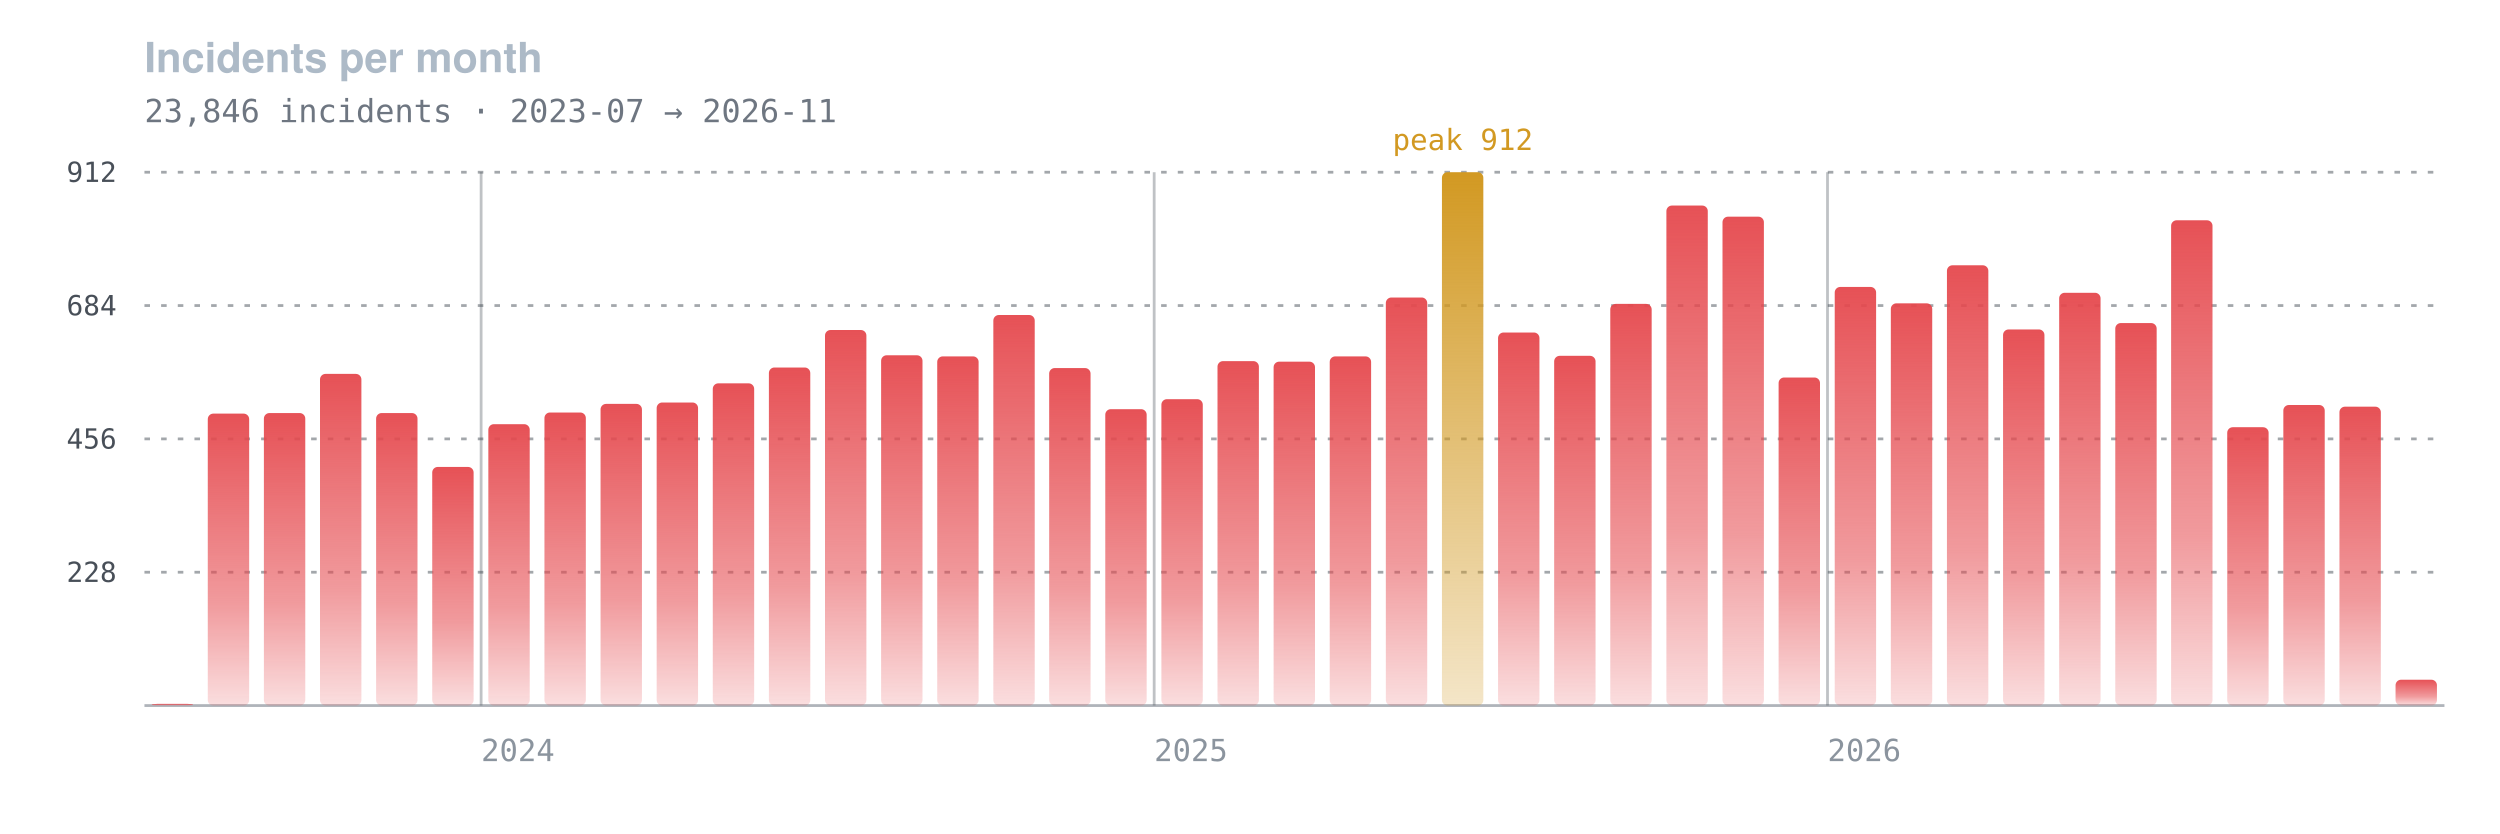
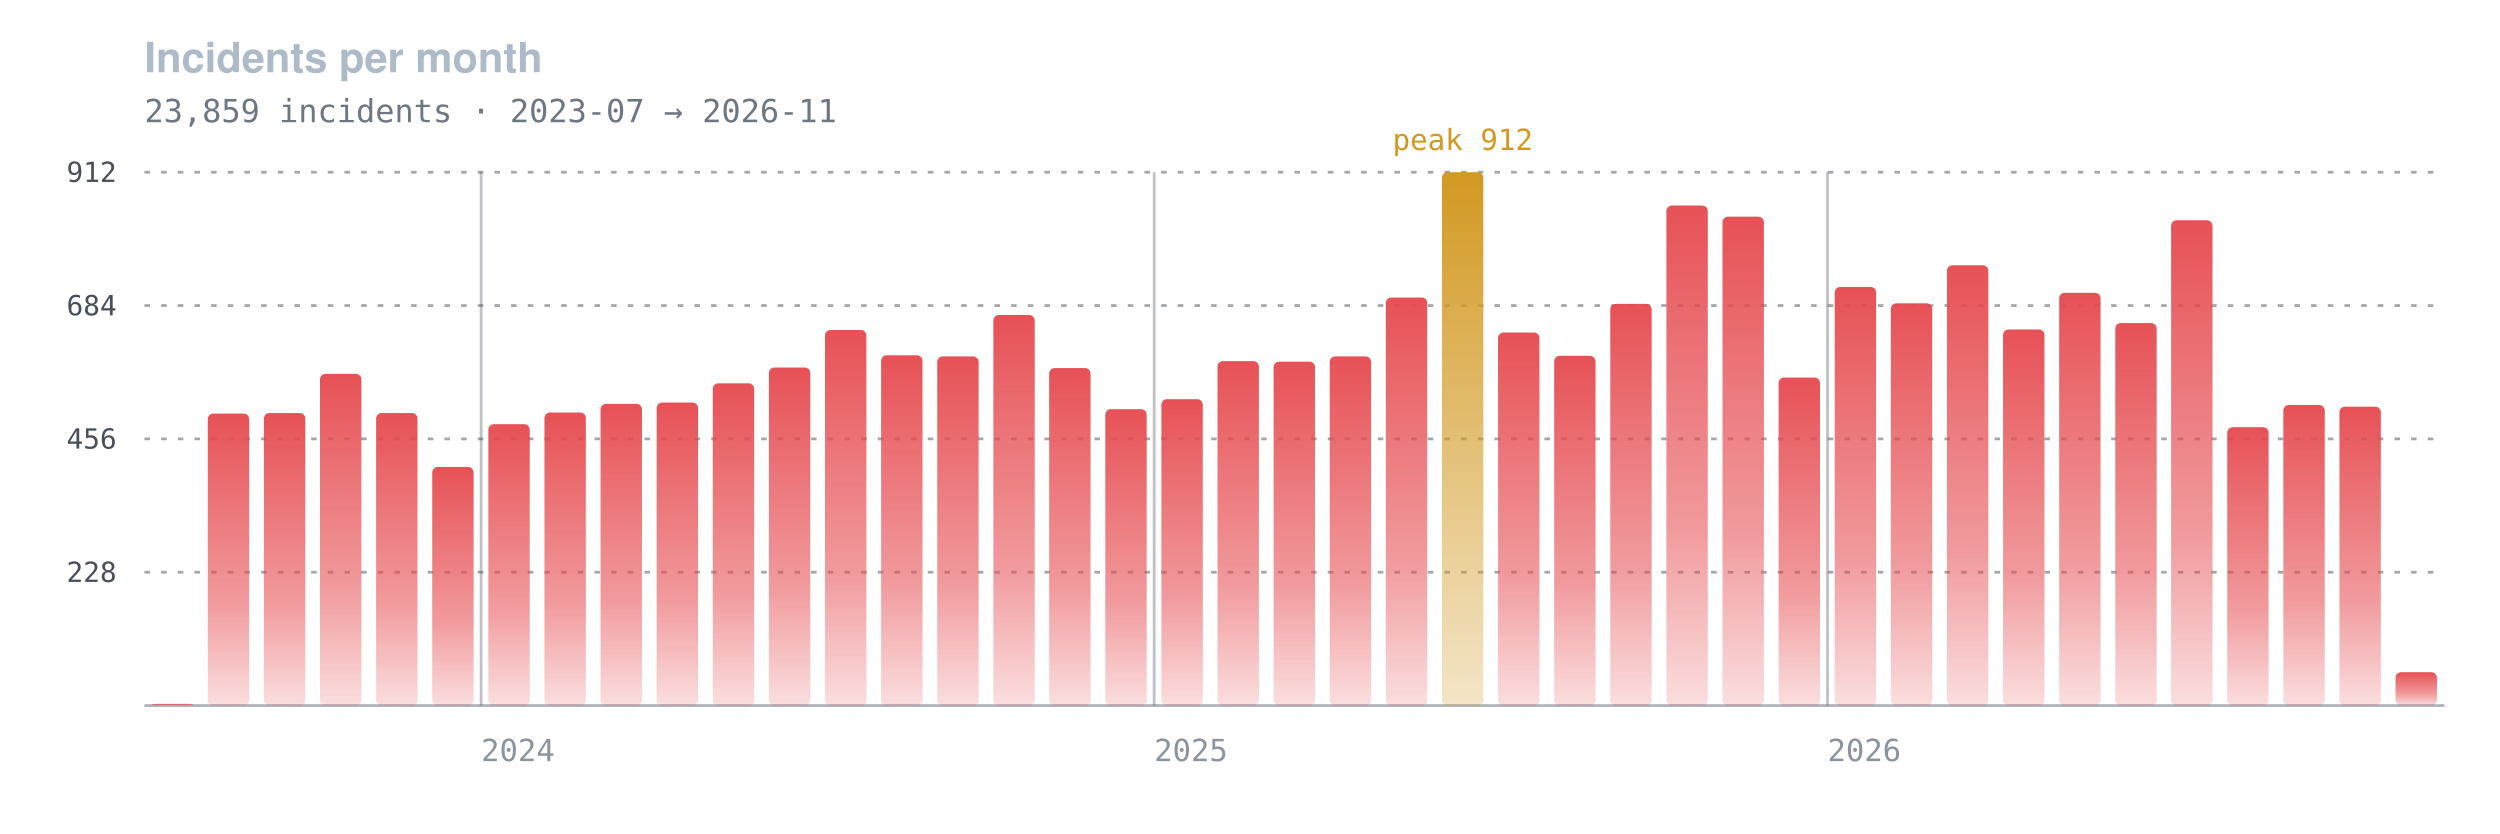
<svg xmlns="http://www.w3.org/2000/svg" viewBox="0 0 900 300" width="900" height="300" role="img">
  <defs>
    <linearGradient id="bg" x1="0" y1="0" x2="0" y2="1">
      <stop offset="0%" stop-color="#e5484d" stop-opacity="0.95" />
      <stop offset="65%" stop-color="#e5484d" stop-opacity="0.55" />
      <stop offset="100%" stop-color="#e5484d" stop-opacity="0.18" />
    </linearGradient>
    <linearGradient id="pk" x1="0" y1="0" x2="0" y2="1">
      <stop offset="0%" stop-color="#d29922" stop-opacity="1" />
      <stop offset="100%" stop-color="#d29922" stop-opacity="0.25" />
    </linearGradient>
  </defs>
  <text x="52" y="26" fill="#adbac7" font-size="15" font-family="-apple-system,BlinkMacSystemFont,Segoe UI,Helvetica,Arial,sans-serif" font-weight="600">Incidents per month</text>
-   <text x="52" y="44" fill="#6e7681" font-size="11.5" font-family="ui-monospace,SFMono-Regular,Menlo,Consolas,monospace">23,846 incidents · 2023-07 → 2026-11</text>
+   <text x="52" y="44" fill="#6e7681" font-size="11.5" font-family="ui-monospace,SFMono-Regular,Menlo,Consolas,monospace">23,859 incidents · 2023-07 → 2026-11</text>
  <line x1="52" y1="206.0" x2="880" y2="206.0" stroke="#484f58" stroke-width="1" stroke-dasharray="2 4" opacity="0.5" />
  <text x="42" y="209.5" fill="#484f58" font-size="10" font-family="ui-monospace,SFMono-Regular,Menlo,Consolas,monospace" text-anchor="end">228</text>
  <line x1="52" y1="158.0" x2="880" y2="158.0" stroke="#484f58" stroke-width="1" stroke-dasharray="2 4" opacity="0.5" />
  <text x="42" y="161.5" fill="#484f58" font-size="10" font-family="ui-monospace,SFMono-Regular,Menlo,Consolas,monospace" text-anchor="end">456</text>
  <line x1="52" y1="110.0" x2="880" y2="110.0" stroke="#484f58" stroke-width="1" stroke-dasharray="2 4" opacity="0.5" />
  <text x="42" y="113.5" fill="#484f58" font-size="10" font-family="ui-monospace,SFMono-Regular,Menlo,Consolas,monospace" text-anchor="end">684</text>
  <line x1="52" y1="62.0" x2="880" y2="62.0" stroke="#484f58" stroke-width="1" stroke-dasharray="2 4" opacity="0.5" />
  <text x="42" y="65.5" fill="#484f58" font-size="10" font-family="ui-monospace,SFMono-Regular,Menlo,Consolas,monospace" text-anchor="end">912</text>
  <line x1="52" y1="254" x2="880" y2="254" stroke="#6e7681" stroke-width="1" opacity="0.55" />
  <rect x="54.6" y="253.4" width="14.9" height="0.6" rx="2" fill="url(#bg)" />
  <rect x="74.8" y="148.9" width="14.9" height="105.1" rx="2" fill="url(#bg)" />
  <rect x="95.0" y="148.7" width="14.9" height="105.3" rx="2" fill="url(#bg)" />
  <rect x="115.2" y="134.6" width="14.9" height="119.4" rx="2" fill="url(#bg)" />
  <rect x="135.4" y="148.7" width="14.9" height="105.3" rx="2" fill="url(#bg)" />
  <rect x="155.6" y="168.1" width="14.9" height="85.9" rx="2" fill="url(#bg)" />
  <rect x="175.8" y="152.7" width="14.9" height="101.3" rx="2" fill="url(#bg)" />
  <line x1="173.2" y1="62" x2="173.2" y2="254" stroke="#484f58" stroke-width="1" opacity="0.35" />
  <text x="173.2" y="274" fill="#8b949e" font-size="11" font-family="ui-monospace,SFMono-Regular,Menlo,Consolas,monospace">2024</text>
  <rect x="196.0" y="148.5" width="14.9" height="105.5" rx="2" fill="url(#bg)" />
  <rect x="216.2" y="145.4" width="14.9" height="108.6" rx="2" fill="url(#bg)" />
  <rect x="236.4" y="144.9" width="14.9" height="109.1" rx="2" fill="url(#bg)" />
  <rect x="256.6" y="138.0" width="14.9" height="116.0" rx="2" fill="url(#bg)" />
  <rect x="276.8" y="132.3" width="14.9" height="121.7" rx="2" fill="url(#bg)" />
  <rect x="297.0" y="118.8" width="14.9" height="135.2" rx="2" fill="url(#bg)" />
  <rect x="317.2" y="127.9" width="14.9" height="126.1" rx="2" fill="url(#bg)" />
  <rect x="337.4" y="128.3" width="14.9" height="125.7" rx="2" fill="url(#bg)" />
  <rect x="357.6" y="113.4" width="14.9" height="140.6" rx="2" fill="url(#bg)" />
  <rect x="377.7" y="132.5" width="14.9" height="121.5" rx="2" fill="url(#bg)" />
  <rect x="397.9" y="147.3" width="14.9" height="106.7" rx="2" fill="url(#bg)" />
  <rect x="418.1" y="143.7" width="14.9" height="110.3" rx="2" fill="url(#bg)" />
  <line x1="415.5" y1="62" x2="415.5" y2="254" stroke="#484f58" stroke-width="1" opacity="0.35" />
  <text x="415.5" y="274" fill="#8b949e" font-size="11" font-family="ui-monospace,SFMono-Regular,Menlo,Consolas,monospace">2025</text>
  <rect x="438.3" y="130.0" width="14.9" height="124.0" rx="2" fill="url(#bg)" />
  <rect x="458.5" y="130.2" width="14.9" height="123.8" rx="2" fill="url(#bg)" />
  <rect x="478.7" y="128.3" width="14.9" height="125.7" rx="2" fill="url(#bg)" />
  <rect x="498.9" y="107.1" width="14.9" height="146.9" rx="2" fill="url(#bg)" />
  <rect x="519.1" y="62.0" width="14.9" height="192.0" rx="2" fill="url(#pk)" />
  <rect x="539.3" y="119.7" width="14.9" height="134.3" rx="2" fill="url(#bg)" />
  <rect x="559.5" y="128.1" width="14.9" height="125.9" rx="2" fill="url(#bg)" />
  <rect x="579.7" y="109.4" width="14.9" height="144.6" rx="2" fill="url(#bg)" />
  <rect x="599.9" y="74.0" width="14.9" height="180.0" rx="2" fill="url(#bg)" />
  <rect x="620.1" y="78.0" width="14.9" height="176.0" rx="2" fill="url(#bg)" />
  <rect x="640.3" y="135.9" width="14.9" height="118.1" rx="2" fill="url(#bg)" />
  <rect x="660.5" y="103.3" width="14.9" height="150.7" rx="2" fill="url(#bg)" />
  <line x1="657.9" y1="62" x2="657.9" y2="254" stroke="#484f58" stroke-width="1" opacity="0.35" />
  <text x="657.9" y="274" fill="#8b949e" font-size="11" font-family="ui-monospace,SFMono-Regular,Menlo,Consolas,monospace">2026</text>
  <rect x="680.7" y="109.2" width="14.9" height="144.8" rx="2" fill="url(#bg)" />
  <rect x="700.9" y="95.5" width="14.9" height="158.5" rx="2" fill="url(#bg)" />
  <rect x="721.1" y="118.6" width="14.9" height="135.4" rx="2" fill="url(#bg)" />
  <rect x="741.3" y="105.4" width="14.9" height="148.6" rx="2" fill="url(#bg)" />
  <rect x="761.5" y="116.3" width="14.9" height="137.7" rx="2" fill="url(#bg)" />
  <rect x="781.6" y="79.3" width="14.9" height="174.7" rx="2" fill="url(#bg)" />
  <rect x="801.8" y="153.8" width="14.9" height="100.2" rx="2" fill="url(#bg)" />
  <rect x="822.0" y="145.8" width="14.9" height="108.2" rx="2" fill="url(#bg)" />
  <rect x="842.2" y="146.4" width="14.9" height="107.6" rx="2" fill="url(#bg)" />
-   <rect x="862.4" y="244.7" width="14.9" height="9.3" rx="2" fill="url(#bg)" />
+   <rect x="862.4" y="242.0" width="14.9" height="12.0" rx="2" fill="url(#bg)" />
  <text x="526.6" y="54.0" fill="#d29922" font-size="10.5" font-family="ui-monospace,SFMono-Regular,Menlo,Consolas,monospace" text-anchor="middle">peak 912</text>
</svg>
